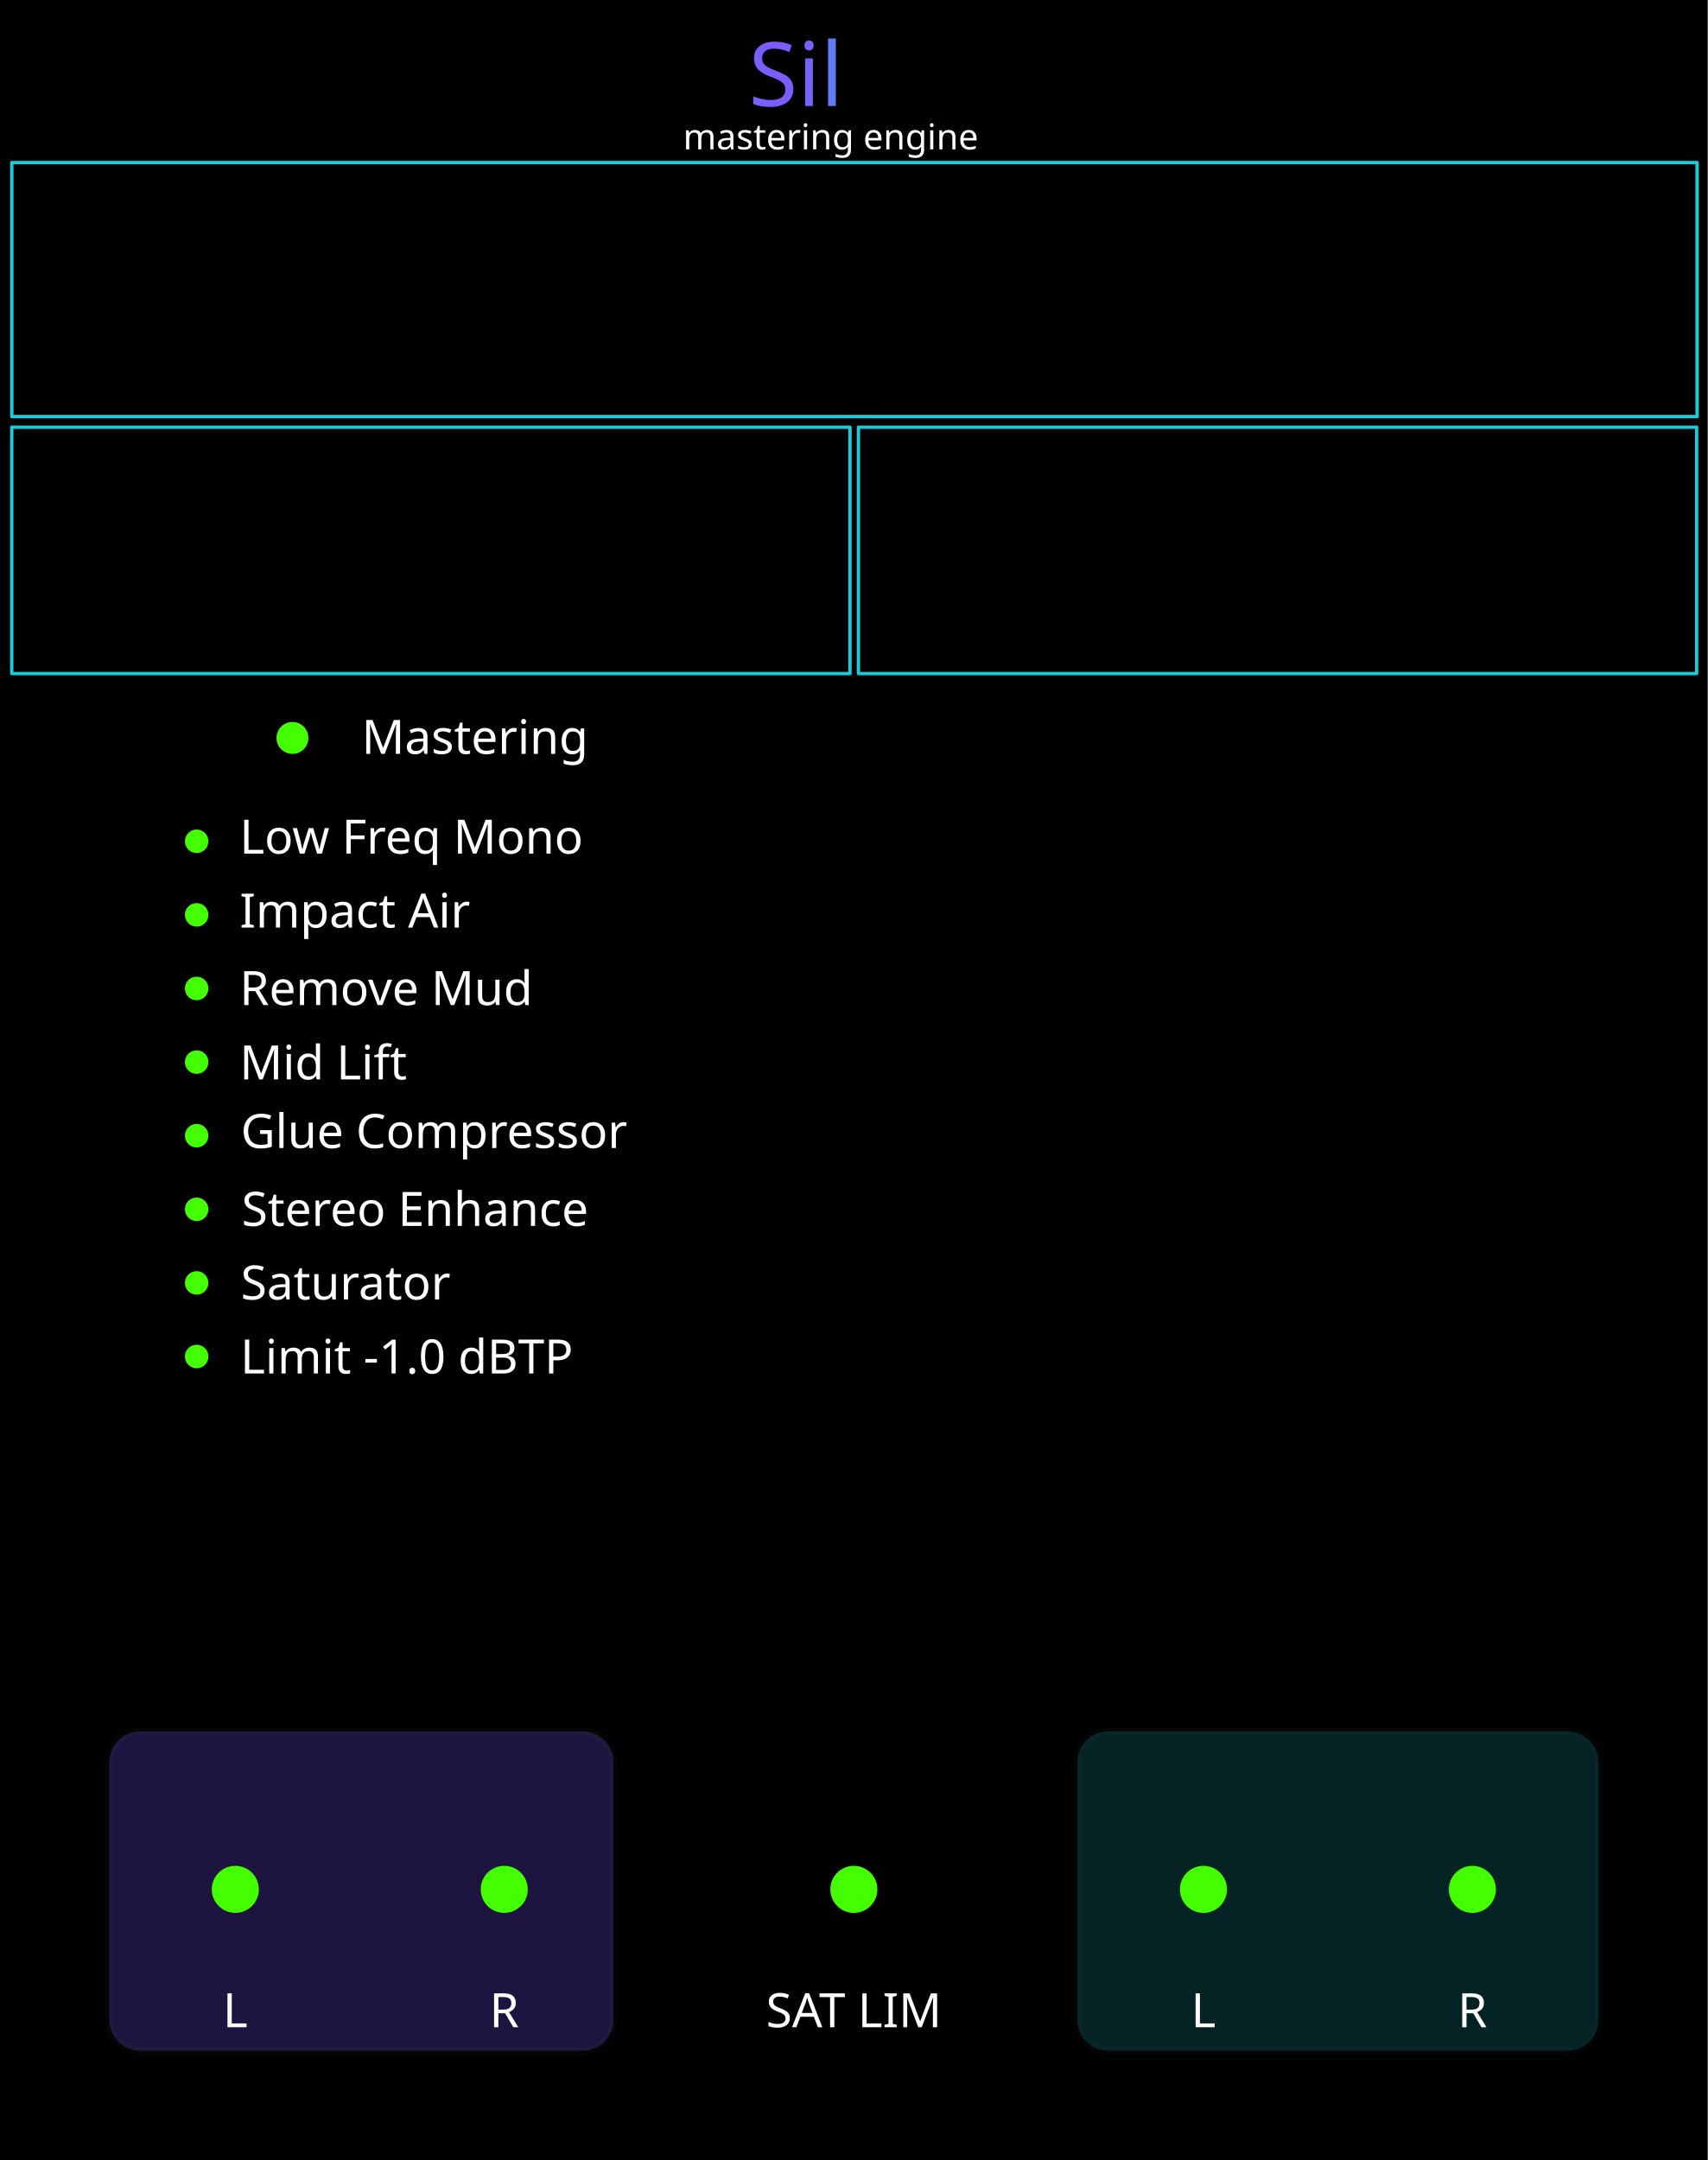
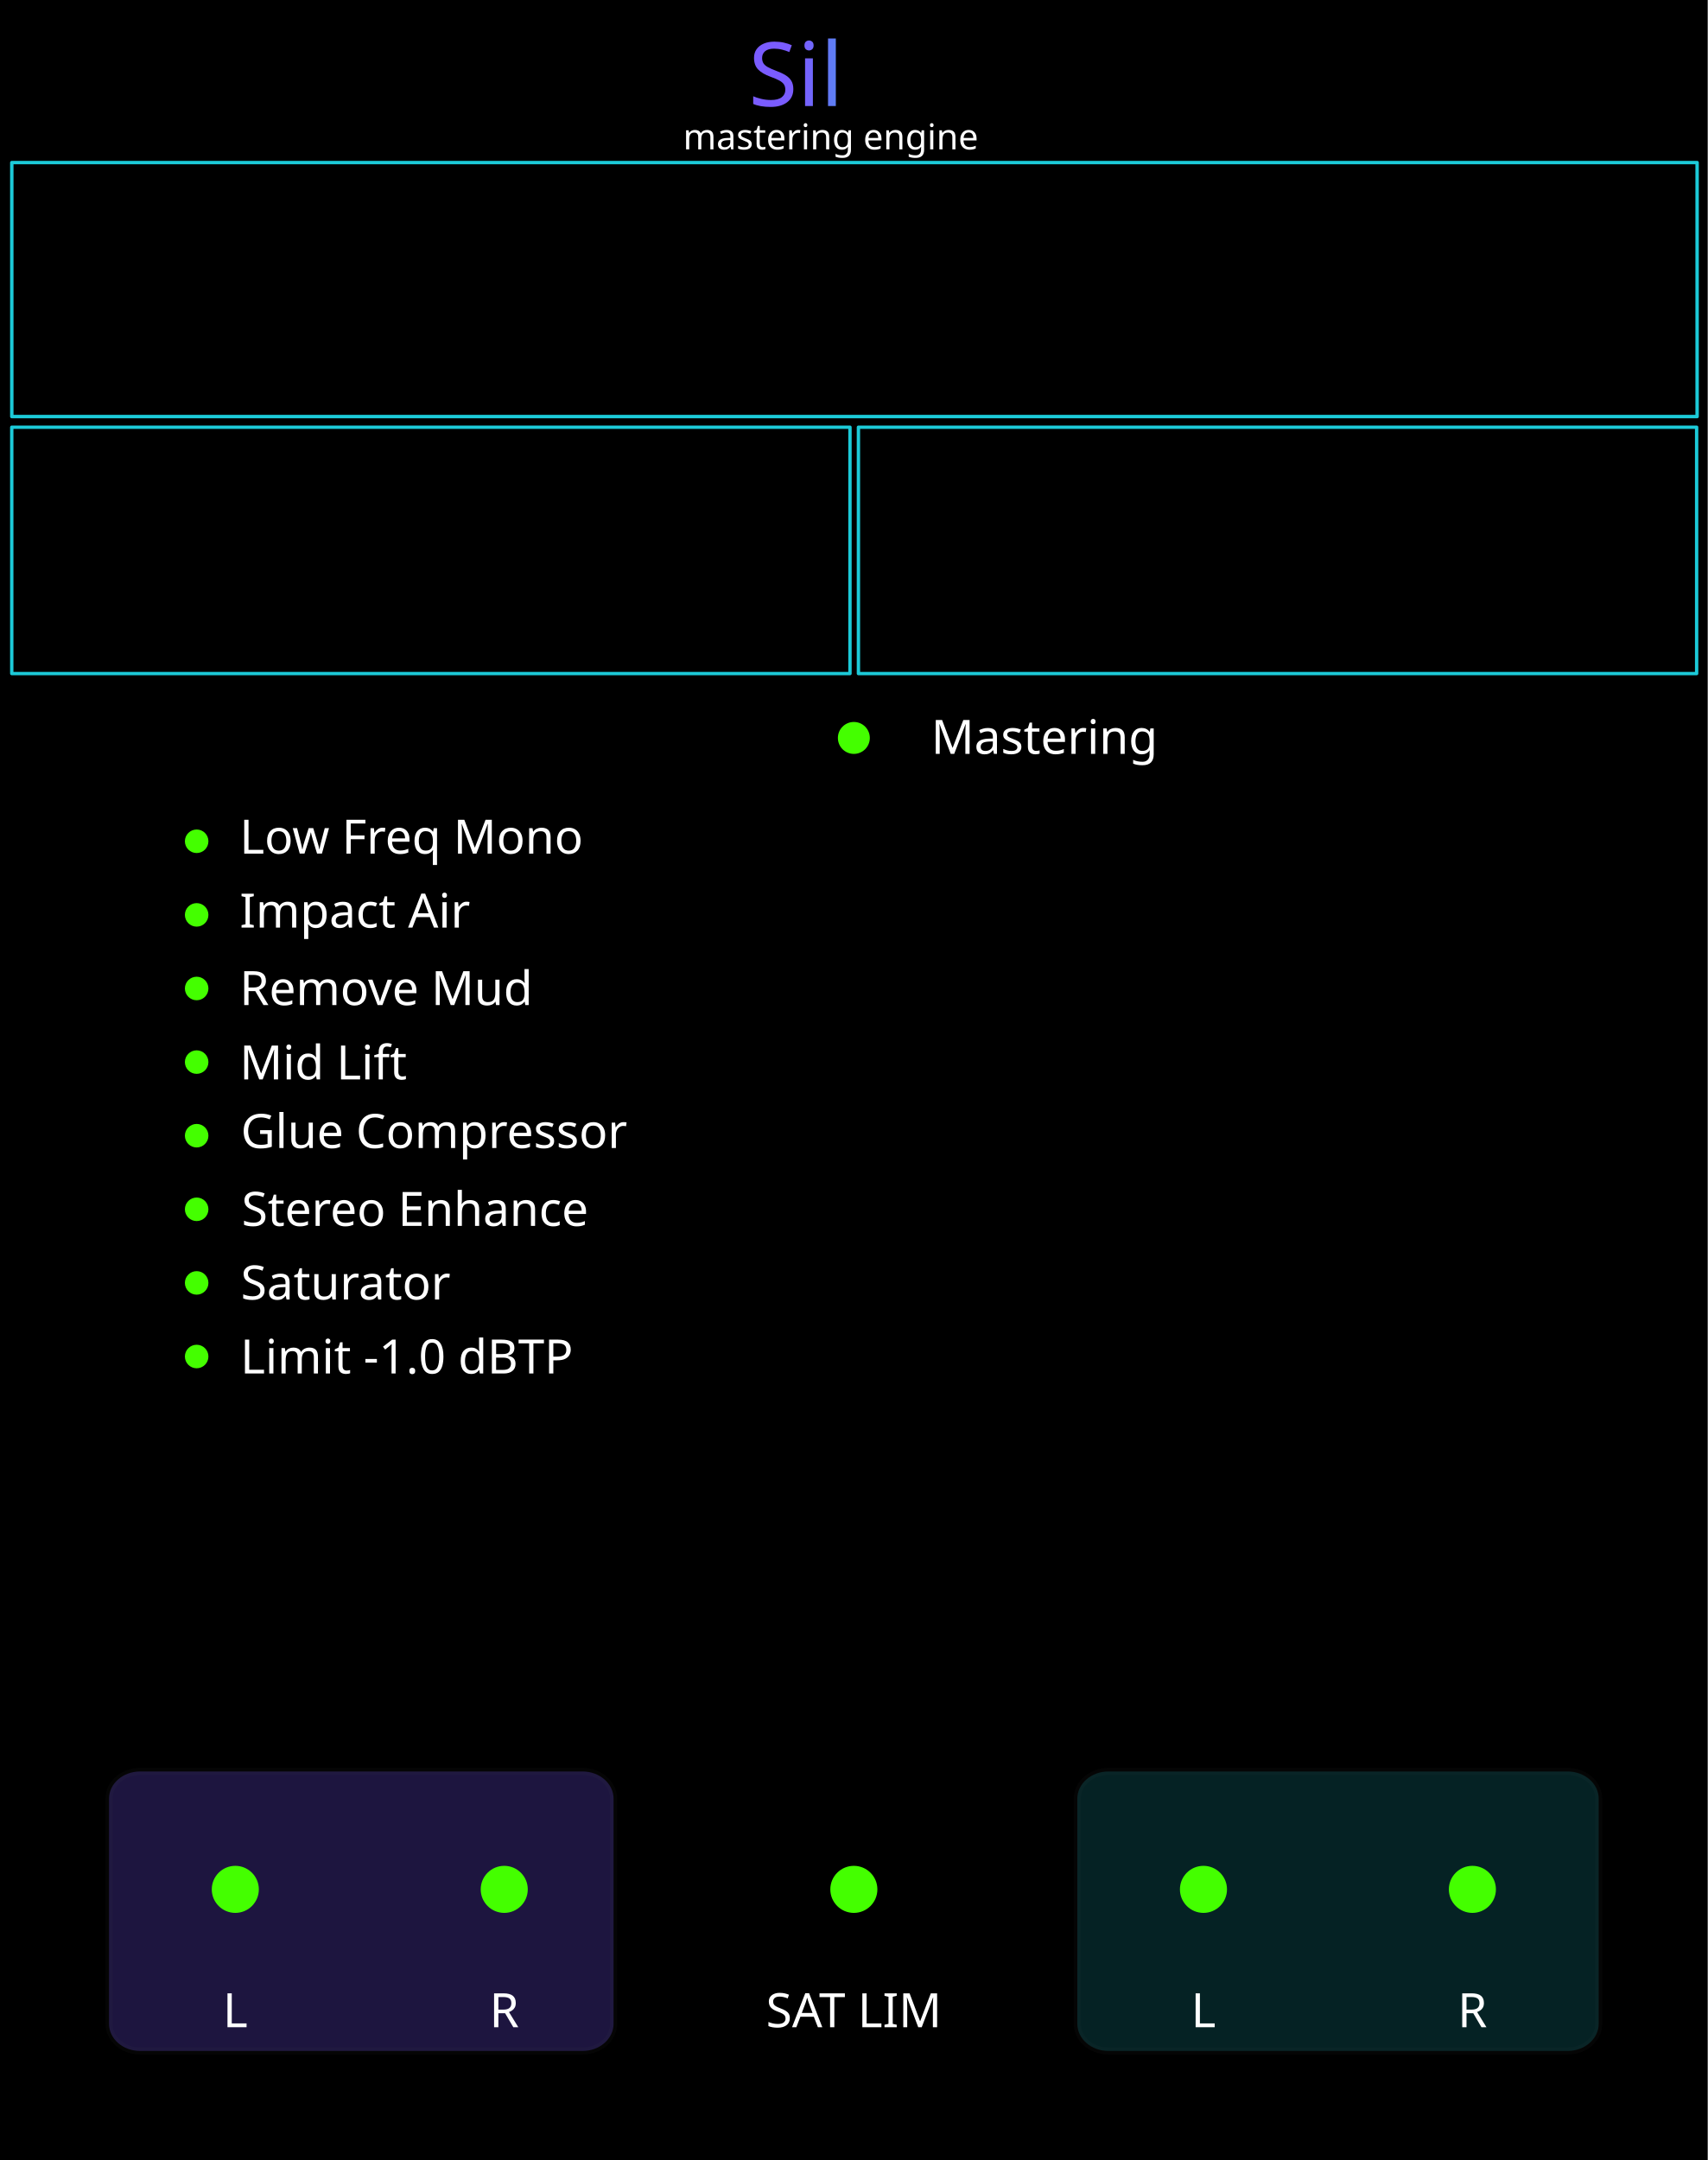
<svg xmlns="http://www.w3.org/2000/svg" xmlns:xlink="http://www.w3.org/1999/xlink" version="1.2" width="101.6mm" height="128.5mm" viewBox="0 0 10160 12850" preserveAspectRatio="xMidYMid" fill-rule="evenodd" stroke-width="28.222" stroke-linejoin="round" xml:space="preserve" id="svg488">
  <defs id="defs1">
    <linearGradient id="linearGradient22">
      <stop style="stop-color:#7a5cff;stop-opacity:1;" offset="0" id="stop22" />
      <stop style="stop-color:#1cccd9;stop-opacity:1;" offset="1" id="stop23" />
    </linearGradient>
    <linearGradient id="linearGradient20">
      <stop style="stop-color:#795cff;stop-opacity:1;" offset="0" id="stop20" />
      <stop style="stop-color:#1cccd9;stop-opacity:1;" offset="1" id="stop21" />
    </linearGradient>
    <linearGradient id="linearGradient16" x1="0" y1="0" x2="0" y2="1">
      <stop offset="0" stop-color="#1ccad8" stop-opacity="0.65" id="stop15" style="stop-color:#1ccad8;stop-opacity:1;" />
      <stop offset="1" stop-color="#7a5cff" stop-opacity="0.65" id="stop16" style="stop-color:#7a5cff;stop-opacity:1;" />
    </linearGradient>
    <linearGradient id="linearGradient14" x1="0" y1="0" x2="0" y2="1">
      <stop offset="0" stop-color="#1ccad8" stop-opacity="0.65" id="stop13" style="stop-color:#1ccad8;stop-opacity:1;" />
      <stop offset="1" stop-color="#7a5cff" stop-opacity="0.65" id="stop14" style="stop-color:#7a5cff;stop-opacity:1;" />
    </linearGradient>
    <linearGradient id="linearGradient12" x1="0" y1="0" x2="0" y2="1">
      <stop offset="0" stop-color="#1ccad8" stop-opacity="0.65" id="stop11" style="stop-color:#6140bf;stop-opacity:1;" />
      <stop offset="1" stop-color="#7a5cff" stop-opacity="0.65" id="stop12" />
    </linearGradient>
    <linearGradient id="bgGrad" x1="1108.886" y1="886.881" x2="1108.886" y2="12348.43" gradientTransform="scale(0.8893452,1.124423)" gradientUnits="userSpaceOnUse">
      <stop offset="0%" stop-color="#0b0d10" id="stop1" />
      <stop offset="50%" stop-color="#10141a" id="stop2" />
      <stop offset="100%" stop-color="#07080a" id="stop3" />
    </linearGradient>
    <linearGradient id="panelSheen" x1="1258.49" y1="999.764" x2="1258.49" y2="12199.481" gradientTransform="scale(0.8869218,1.127495)" gradientUnits="userSpaceOnUse">
      <stop offset="0%" stop-color="#ffffff" stop-opacity="0.1" id="stop4" />
      <stop offset="15%" stop-color="#ffffff" stop-opacity="0.02" id="stop5" />
      <stop offset="50%" stop-color="#ffffff" stop-opacity="0.0" id="stop6" />
      <stop offset="85%" stop-color="#ffffff" stop-opacity="0.02" id="stop7" />
      <stop offset="100%" stop-color="#ffffff" stop-opacity="0.1" id="stop8" />
    </linearGradient>
    <linearGradient id="accentGrad" x1="0" y1="0" x2="0" y2="1">
      <stop offset="0%" stop-color="#1ccad8" stop-opacity="0.65" id="stop9" />
      <stop offset="100%" stop-color="#7a5cff" stop-opacity="0.65" id="stop10" />
    </linearGradient>
    <linearGradient id="oceanWaveGrad" x1="0" y1="0" x2="1" y2="1" gradientUnits="objectBoundingBox">
      <stop offset="0%" stop-color="#55dbff" id="stop_wave_1" />
      <stop offset="55%" stop-color="#1496df" id="stop_wave_2" />
      <stop offset="100%" stop-color="#182682" id="stop_wave_3" />
    </linearGradient>
    <linearGradient xlink:href="#oceanWaveGrad" id="linearGradient10" gradientUnits="userSpaceOnUse" x1="-323.577" y1="-103.933" x2="723.812" y2="943.456" gradientTransform="matrix(-1.435811,0,0,0.6964705,8750,12953.568)" />
    <linearGradient xlink:href="#oceanWaveGrad" id="linearGradient11" gradientUnits="userSpaceOnUse" x1="-323.577" y1="-103.933" x2="723.812" y2="943.456" gradientTransform="matrix(1.435811,0,0,0.6964705,3420,12953.568)" />
    <linearGradient xlink:href="#linearGradient22" id="linearGradient500" gradientUnits="userSpaceOnUse" x1="5796.849" y1="1505.899" x2="6467.102" y2="1509.832" gradientTransform="matrix(0.9969081,0,0,0.9969081,-1016.236,-888.2671)" />
    <linearGradient xlink:href="#linearGradient20" id="linearGradient300" gradientUnits="userSpaceOnUse" gradientTransform="matrix(1.390218,0,0,1.390218,-3664.595,-5277.549)" x1="5486.824" y1="12735.478" x2="7088.807" y2="12738.298" spreadMethod="pad" />
  </defs>
  <g id="panel_art" style="display:inline">
    <g id="Background_Rect" style="display:inline" transform="matrix(0.9967357,0,0,0.9970803,-982.9628,-994.3174)">
      <g id="theme_background">
        <rect x="986.182" y="997.229" width="10193.274" height="12887.627" rx="0" ry="0" fill="#000000" id="black_background" style="display:inline;fill:#000000" />
      </g>
      <g id="waves_layer" style="display:none;opacity:0.5" transform="matrix(1.003275,0,0,1.002928,986.182,1109.654)">
        <g id="branding_wave_left" transform="matrix(1.72,0,0,1.72,2416.919,11996.75)" style="display:inline">
          <path style="fill:#4995ec" d="m 0,413.249 c 0,0 99.571,-7.286 135.999,-84.999 36.428,-77.713 30.357,-229.499 207.642,-229.499 38.871,0 81.438,18.386 104.731,34.602 116.875,81.362 61.625,248.326 -75.589,205.523 0,0 49.786,-2.125 49.786,-67.697 0,-65.572 -82.091,-75.285 -94.714,-20.643 -8.992,38.927 -3.643,156.643 167.571,162.713" id="path149" />
          <path style="fill:#7a5cff" d="m 372.784,338.875 c 42.5,0 125.678,-65.875 75.213,-144.378 C 412.71,139.6 316.321,128.5 247.714,197.107 179.179,265.642 219.7,398.411 0.644,413.201 9.193,412.412 101.283,402.321 136,328.25 172.429,250.536 166.357,98.751 343.642,98.751 c 38.869,0 81.43,18.384 104.731,34.607 116.874,81.357 61.625,248.321 -75.589,205.517 z" id="path151" />
          <path style="fill:#1cccd9" d="M 495.426,413.249 H 268.433 C 242.935,402.664 232.851,365.455 246.5,310.035 c 15.166,-61.576 44.686,-94.762 88.642,-101.999 26.411,-4.347 46.895,4.299 59.973,12.945 -25.087,-13.418 -59.464,-4.238 -67.259,29.556 -8.998,38.929 -3.644,156.641 167.57,162.712 z" id="path155" />
        </g>
        <g id="branding_wave_right" transform="matrix(-1.72,0,0,1.72,7743.074,11996.75)" style="display:inline">
          <path style="fill:#4995ec" d="m 0,413.249 c 0,0 99.571,-7.286 135.999,-84.999 36.428,-77.713 30.357,-229.499 207.642,-229.499 38.871,0 81.438,18.386 104.731,34.602 116.875,81.362 61.625,248.326 -75.589,205.523 0,0 49.786,-2.125 49.786,-67.697 0,-65.572 -82.091,-75.285 -94.714,-20.643 -8.992,38.927 -3.643,156.643 167.571,162.713" id="path158" />
          <path style="fill:#7a5cff" d="m 372.784,338.875 c 42.5,0 125.678,-65.875 75.213,-144.378 C 412.71,139.6 316.321,128.5 247.714,197.107 179.179,265.642 219.7,398.411 0.644,413.201 9.193,412.412 101.283,402.321 136,328.25 172.429,250.536 166.357,98.751 343.642,98.751 c 38.869,0 81.43,18.384 104.731,34.607 116.874,81.357 61.625,248.321 -75.589,205.517 z" id="path160" />
          <path style="fill:#1cccd9" d="M 495.426,413.249 H 268.433 C 242.935,402.664 232.851,365.455 246.5,310.035 c 15.166,-61.576 44.686,-94.762 88.642,-101.999 26.411,-4.347 46.895,4.299 59.973,12.945 -25.087,-13.418 -59.464,-4.238 -67.259,29.556 -8.998,38.929 -3.644,156.641 167.57,162.712 z" id="path164" />
        </g>
      </g>
      <rect x="1096.182" y="1107.229" width="9973.273" height="12667.627" rx="210" ry="210" fill="none" stroke="#ffffff" stroke-opacity="0.1" stroke-width="60" id="gray_outline" style="display:none;stroke:#3c3f42;stroke-opacity:1" />
    </g>
  </g>
  <g id="panel_graphics">
    <g id="glass_input">
-       <rect id="frame_inputs" x="650" y="10300" width="3000" height="1900" rx="185" ry="185" fill="#5740bf" fill-opacity="1" opacity="0.33" stroke="#ffffff" stroke-opacity="0.06" stroke-width="45" />
+       <rect id="frame_inputs" x="648.556" y="10538.557" width="3001.915" height="1662.888" rx="185.118" ry="161.913" fill="#5740bf" fill-opacity="1" opacity="0.33" stroke="#ffffff" stroke-opacity="0.06" stroke-width="42.112" />
    </g>
    <g id="glass_output">
-       <rect id="frame_outputs" x="6410" y="10300" width="3100" height="1900" rx="185" ry="185" fill="#1cccd9" fill-opacity="0.5" opacity="0.33" stroke="#ffffff" stroke-opacity="0.06" stroke-width="45" />
+       <rect id="frame_outputs" x="6409.513" y="10538.557" width="3101.933" height="1662.888" rx="185.115" ry="161.913" fill="#1cccd9" fill-opacity="0.5" opacity="0.33" stroke="#ffffff" stroke-opacity="0.06" stroke-width="42.112" />
    </g>
  </g>
  <g id="labels" style="display:inline">
    <g id="theme_text_input">
      <text id="INPUT_L_LABEL" x="1400" y="12060" style="font-style:normal;font-variant:normal;font-weight:normal;font-stretch:normal;font-size:282.222px;font-family:Rubik;-inkscape-font-specification:'Rubik, @wght=500';font-variant-ligatures:normal;font-variant-caps:normal;font-variant-numeric:normal;font-variant-east-asian:normal;font-variation-settings:'wght' 500;text-anchor:middle;display:inline;fill:#ffffff" xml:space="preserve">L</text>
      <text id="INPUT_R_LABEL" x="3000" y="12060" style="font-style:normal;font-variant:normal;font-weight:normal;font-stretch:normal;font-size:282.222px;font-family:Rubik;-inkscape-font-specification:'Rubik, @wght=500';font-variant-ligatures:normal;font-variant-caps:normal;font-variant-numeric:normal;font-variant-east-asian:normal;font-variation-settings:'wght' 500;text-anchor:middle;display:inline;fill:#ffffff" xml:space="preserve">R</text>
      <text id="LIMITER_LABEL" x="1430.001" y="8171.036" style="font-style:normal;font-variant:normal;font-weight:normal;font-stretch:normal;font-size:282.222px;font-family:Rubik;-inkscape-font-specification:'Rubik, @wght=500';font-variant-ligatures:normal;font-variant-caps:normal;font-variant-numeric:normal;font-variant-east-asian:normal;font-variation-settings:'wght' 500;text-anchor:start;display:inline;fill:#ffffff" xml:space="preserve">
        <tspan id="tspan21" x="1430.001" y="8171.036">Limit -1.0 dBTP</tspan>
      </text>
      <text id="lfmr_label" x="1425.767" y="5078.177" style="font-style:normal;font-variant:normal;font-weight:normal;font-stretch:normal;font-size:282.222px;font-family:Rubik;-inkscape-font-specification:'Rubik, @wght=500';font-variant-ligatures:normal;font-variant-caps:normal;font-variant-numeric:normal;font-variant-east-asian:normal;font-variation-settings:'wght' 500;text-anchor:start;display:inline;fill:#ffffff" xml:space="preserve">
        <tspan id="tspan44" x="1425.767" y="5078.177">Low Freq Mono</tspan>
      </text>
      <text id="remove_mud_lbl" x="1425.767" y="5979.349" style="font-style:normal;font-variant:normal;font-weight:normal;font-stretch:normal;font-size:282.222px;font-family:Rubik;-inkscape-font-specification:'Rubik, @wght=500';font-variant-ligatures:normal;font-variant-caps:normal;font-variant-numeric:normal;font-variant-east-asian:normal;font-variation-settings:'wght' 500;text-anchor:start;display:inline;fill:#ffffff" xml:space="preserve">
        <tspan id="tspan6" x="1425.767" y="5979.349">Remove Mud</tspan>
      </text>
      <text id="remove_mud_lbl-7" x="1425.767" y="6421.468" style="font-style:normal;font-variant:normal;font-weight:normal;font-stretch:normal;font-size:282.222px;font-family:Rubik;-inkscape-font-specification:'Rubik, @wght=500';font-variant-ligatures:normal;font-variant-caps:normal;font-variant-numeric:normal;font-variant-east-asian:normal;font-variation-settings:'wght' 500;text-anchor:start;display:inline;fill:#ffffff" xml:space="preserve">
        <tspan id="tspan10" x="1425.767" y="6421.468">Mid Lift</tspan>
      </text>
      <text id="remove_mud_lbl-1" x="1425.767" y="5518.321" style="font-style:normal;font-variant:normal;font-weight:normal;font-stretch:normal;font-size:282.222px;font-family:Rubik;-inkscape-font-specification:'Rubik, @wght=500';font-variant-ligatures:normal;font-variant-caps:normal;font-variant-numeric:normal;font-variant-east-asian:normal;font-variation-settings:'wght' 500;text-anchor:start;display:inline;fill:#ffffff" xml:space="preserve">
        <tspan id="tspan9" x="1425.767" y="5518.321">Impact Air</tspan>
      </text>
      <text id="Glue_Compressor" x="1432.54" y="6829.72" style="font-style:normal;font-variant:normal;font-weight:normal;font-stretch:normal;font-size:282.222px;font-family:Rubik;-inkscape-font-specification:'Rubik, @wght=500';font-variant-ligatures:normal;font-variant-caps:normal;font-variant-numeric:normal;font-variant-east-asian:normal;font-variation-settings:'wght' 500;text-anchor:start;display:inline;fill:#ffffff" xml:space="preserve">
        <tspan id="tspan7" x="1432.54" y="6829.72">Glue Compressor</tspan>
      </text>
      <text id="stereo_enhance_lbl" x="1437.621" y="7293.006" style="font-style:normal;font-variant:normal;font-weight:normal;font-stretch:normal;font-size:282.222px;font-family:Rubik;-inkscape-font-specification:'Rubik, @wght=500';font-variant-ligatures:normal;font-variant-caps:normal;font-variant-numeric:normal;font-variant-east-asian:normal;font-variation-settings:'wght' 500;text-anchor:start;display:inline;fill:#ffffff" xml:space="preserve">
        <tspan id="tspan3" x="1437.621" y="7293.006">Stereo Enhance</tspan>
      </text>
      <text id="saturator_lbl" x="1432.54" y="7730.892" style="font-style:normal;font-variant:normal;font-weight:normal;font-stretch:normal;font-size:282.222px;font-family:Rubik;-inkscape-font-specification:'Rubik, @wght=500';font-variant-ligatures:normal;font-variant-caps:normal;font-variant-numeric:normal;font-variant-east-asian:normal;font-variation-settings:'wght' 500;text-anchor:start;display:inline;fill:#ffffff" xml:space="preserve">
        <tspan id="tspan4" x="1432.54" y="7730.892">Saturator</tspan>
      </text>
-       <text id="mastering_lbl" x="2151.687" y="4484.693" style="font-style:normal;font-variant:normal;font-weight:normal;font-stretch:normal;font-size:282.222px;font-family:Rubik;-inkscape-font-specification:'Rubik, @wght=500';font-variant-ligatures:normal;font-variant-caps:normal;font-variant-numeric:normal;font-variant-east-asian:normal;font-variation-settings:'wght' 500;text-anchor:start;display:inline;fill:#ffffff" xml:space="preserve">
-         <tspan id="tspan5" x="2151.687" y="4484.693">Mastering</tspan>
+       <text id="mastering_lbl" x="5540" y="4484.693" style="font-style:normal;font-variant:normal;font-weight:normal;font-stretch:normal;font-size:282.222px;font-family:Rubik;-inkscape-font-specification:'Rubik, @wght=500';font-variant-ligatures:normal;font-variant-caps:normal;font-variant-numeric:normal;font-variant-east-asian:normal;font-variation-settings:'wght' 500;text-anchor:start;display:inline;fill:#ffffff" xml:space="preserve">
+         <tspan id="tspan5" x="5540" y="4484.693">Mastering</tspan>
      </text>
    </g>
    <g id="theme_text_output">
      <text id="OUTPUT_L_LABEL" x="7160" y="12060" style="font-style:normal;font-variant:normal;font-weight:normal;font-stretch:normal;font-size:282.222px;font-family:Rubik;-inkscape-font-specification:'Rubik, @wght=500';font-variant-ligatures:normal;font-variant-caps:normal;font-variant-numeric:normal;font-variant-east-asian:normal;font-variation-settings:'wght' 500;text-anchor:middle;display:inline;fill:#ffffff" xml:space="preserve">L</text>
      <text id="OUTPUT_R_LABEL" x="8760" y="12060" style="font-style:normal;font-variant:normal;font-weight:normal;font-stretch:normal;font-size:282.222px;font-family:Rubik;-inkscape-font-specification:'Rubik, @wght=500';font-variant-ligatures:normal;font-variant-caps:normal;font-variant-numeric:normal;font-variant-east-asian:normal;font-variation-settings:'wght' 500;text-anchor:middle;display:inline;fill:#ffffff" xml:space="preserve">R</text>
    </g>
    <text id="SAT_LIMIT_LABEL" x="5080" y="12060" style="font-size:282.222px;font-family:Rubik;font-weight:500;text-anchor:middle;fill:#ffffff">SAT LIM</text>
    <text id="reworked_module_title_text" x="5079.997" y="447.278" style="font-style:normal;font-variant:normal;font-weight:normal;font-stretch:normal;font-size:529.167px;font-family:Rubik;-inkscape-font-specification:'Rubik, @wght=600';font-variant-ligatures:normal;font-variant-caps:normal;font-variant-numeric:normal;font-variant-east-asian:normal;font-variation-settings:'wght' 600;dominant-baseline:middle;text-anchor:middle;display:inline;fill:url(#linearGradient500);stroke-width:28.135" xml:space="preserve">
      <tspan id="tspan1" style="fill:url(#linearGradient500)" x="5079.997" y="447.278">Sil</tspan>
    </text>
    <text id="reworked_module_description" x="5079.997" y="815.194" style="font-style:normal;font-variant:normal;font-weight:normal;font-stretch:normal;font-size:211.667px;font-family:Rubik;-inkscape-font-specification:'Rubik, @wght=400';font-variant-ligatures:normal;font-variant-caps:normal;font-variant-numeric:normal;font-variant-east-asian:normal;font-variation-settings:'wght' 400;dominant-baseline:middle;text-anchor:middle;display:inline;fill:#ffffff" xml:space="preserve">
      <tspan id="tspan2" x="5079.997" y="815.194">mastering engine</tspan>
    </text>
  </g>
  <g id="components" style="display:inline">
    <circle id="SAT_LIMIT_PARAM" cx="5080" cy="11240" r="140" style="fill:#44ff00;fill-opacity:1" />
    <circle id="INPUT_L_INPUT" cx="1400" cy="11240" r="140" style="fill:#44ff00;fill-opacity:1" />
    <circle id="INPUT_R_INPUT" cx="3000" cy="11240" r="140" style="fill:#44ff00;fill-opacity:1" />
    <circle id="OUTPUT_L_OUTPUT" cx="7160" cy="11240" r="140" style="fill:#44ff00;fill-opacity:1" />
    <circle id="OUTPUT_R_OUTPUT" cx="8760" cy="11240" r="140" style="fill:#44ff00;fill-opacity:1" />
    <circle id="LIMITER_ACTIVE_LIGHT" cx="1170" cy="8070" r="70" style="fill:#44ff00;fill-opacity:1" />
    <circle id="LOW_RECOVERY_LIGHT" cx="1170" cy="5004.8" r="70" style="fill:#44ff00;fill-opacity:1" />
    <circle id="IMPACT_AIR_LIGHT" cx="1170" cy="5442.685" r="70" style="fill:#44ff00;fill-opacity:1" />
    <circle id="REMOVE_MUD_LIGHT" cx="1170" cy="5880.571" r="70" style="fill:#44ff00;fill-opacity:1" />
    <circle id="MID_ENHANCE_LIGHT" cx="1170" cy="6318.457" r="70" style="fill:#44ff00;fill-opacity:1" />
    <circle id="GLUE_COMP_LIGHT" cx="1170" cy="6756.343" r="70" style="fill:#44ff00;fill-opacity:1" />
    <circle id="STEREO_ENHANCE_LIGHT" cx="1170" cy="7194.229" r="70" style="fill:#44ff00;fill-opacity:1" />
    <circle id="SATURATOR_LIGHT" cx="1170" cy="7632.114" r="70" style="fill:#44ff00;fill-opacity:1" />
-     <circle id="MASTERING_ENABLED_PARAM" cx="1740" cy="4390.008" r="95" style="fill:#44ff00;fill-opacity:1" />
+     <circle id="MASTERING_ENABLED_PARAM" cx="5080" cy="4390.008" r="95" style="fill:#44ff00;fill-opacity:1" />
  </g>
  <rect style="display:inline;opacity:1;fill:#000000;fill-opacity:1;fill-rule:nonzero;stroke:#1ccad8;stroke-width:20.416;stroke-linecap:round;stroke-linejoin:round;stroke-dasharray:none;stroke-opacity:1" id="HISTOGRAM" width="10026.784" height="1511.084" x="70.208" y="967.108" />
  <rect style="display:inline;fill:#000000;fill-opacity:1;fill-rule:nonzero;stroke:#1ccad8;stroke-width:20;stroke-linecap:round;stroke-linejoin:round;stroke-dasharray:none;stroke-opacity:1" id="SPECTROGRAM_LEFT" width="4986.96" height="1465.58" x="70" y="2541.499" />
  <rect style="display:inline;fill:#000000;fill-opacity:1;fill-rule:nonzero;stroke:#1ccad8;stroke-width:20;stroke-linecap:round;stroke-linejoin:round;stroke-dasharray:none;stroke-opacity:1" id="SPECTROGRAM_RIGHT" width="4986.976" height="1465.58" x="5107.212" y="2541.499" />
  <g id="meter_anchors" style="display:none">
    <rect id="LUFS_METER" x="1170" y="8800" width="7800" height="450" />
    <rect id="DBFS_METER" x="1170" y="9400" width="7800" height="450" />
  </g>
  <g id="perfect_wave_raster_anchors" style="display:none">
    <rect id="BRANDING_WAVE_LEFT_RASTER" x="2189.610" y="12338.190" width="1306.748" height="511.810" />
    <rect id="BRANDING_WAVE_RIGHT_RASTER" x="6663.674" y="12338.190" width="1306.748" height="511.810" />
    <rect id="BRANDING_LEVIATHAN_LOGO_RASTER" x="3444.015" y="11943.102" width="3271.933" height="1224.054" />
  </g>
</svg>
